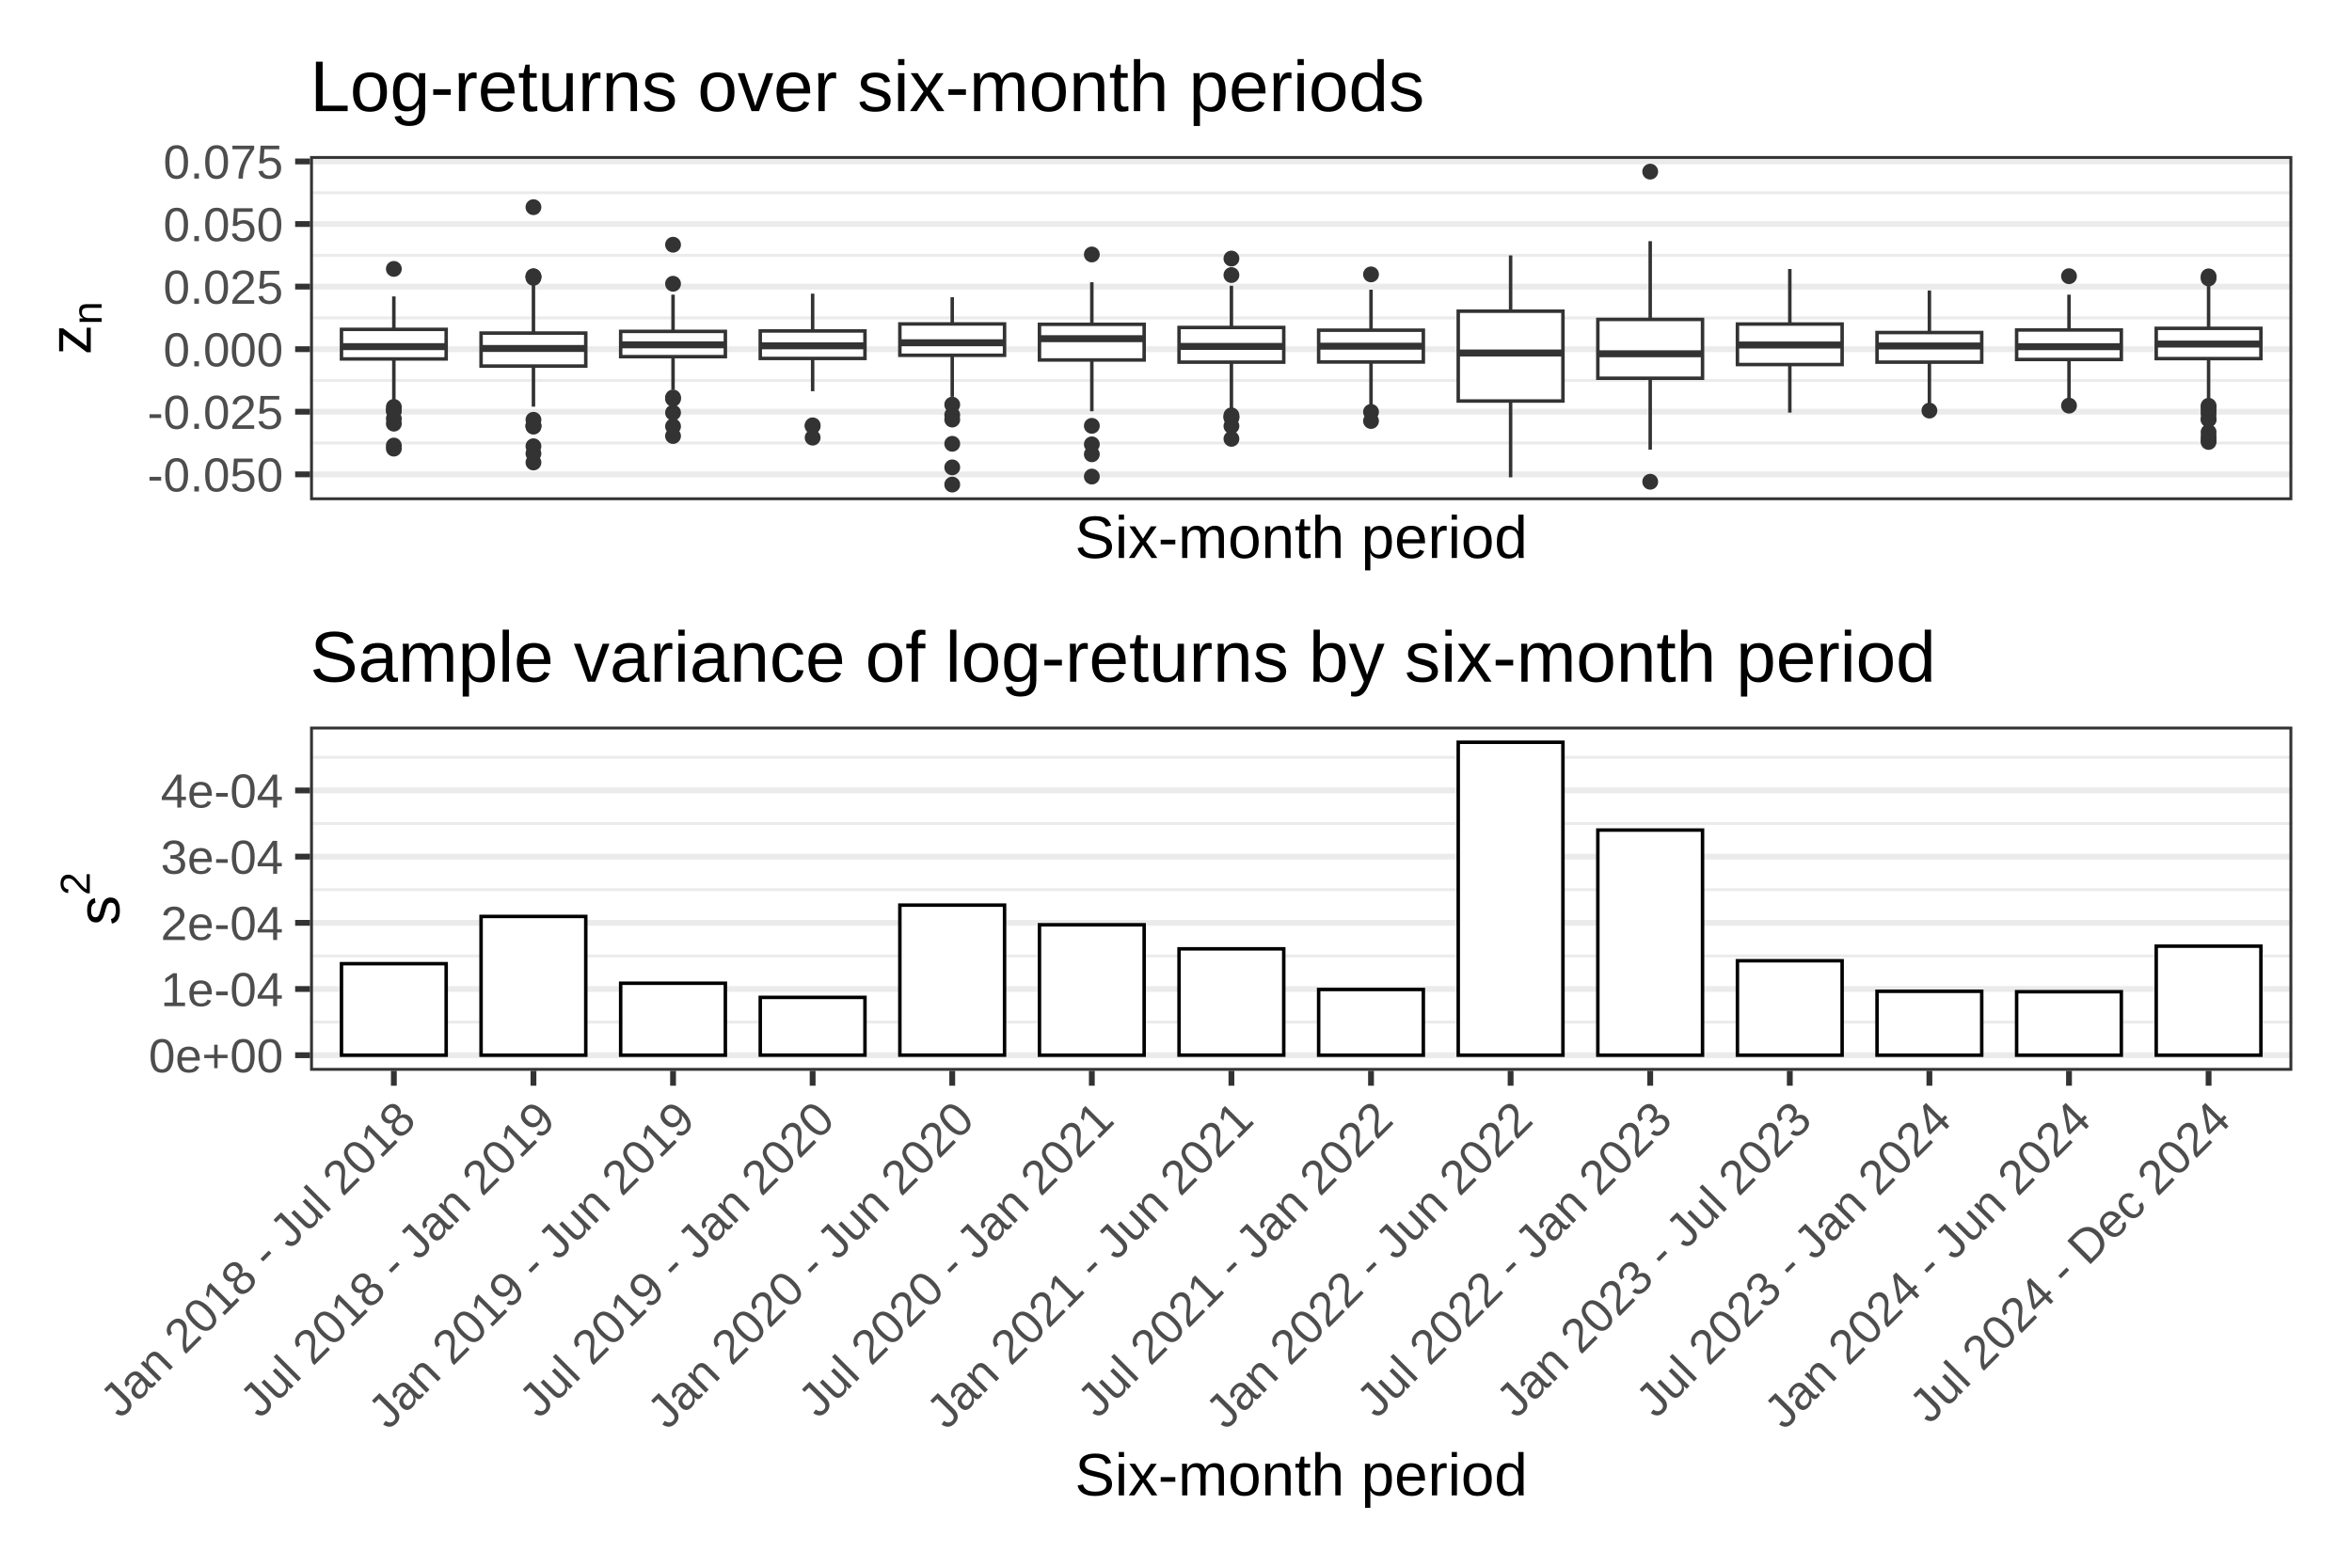
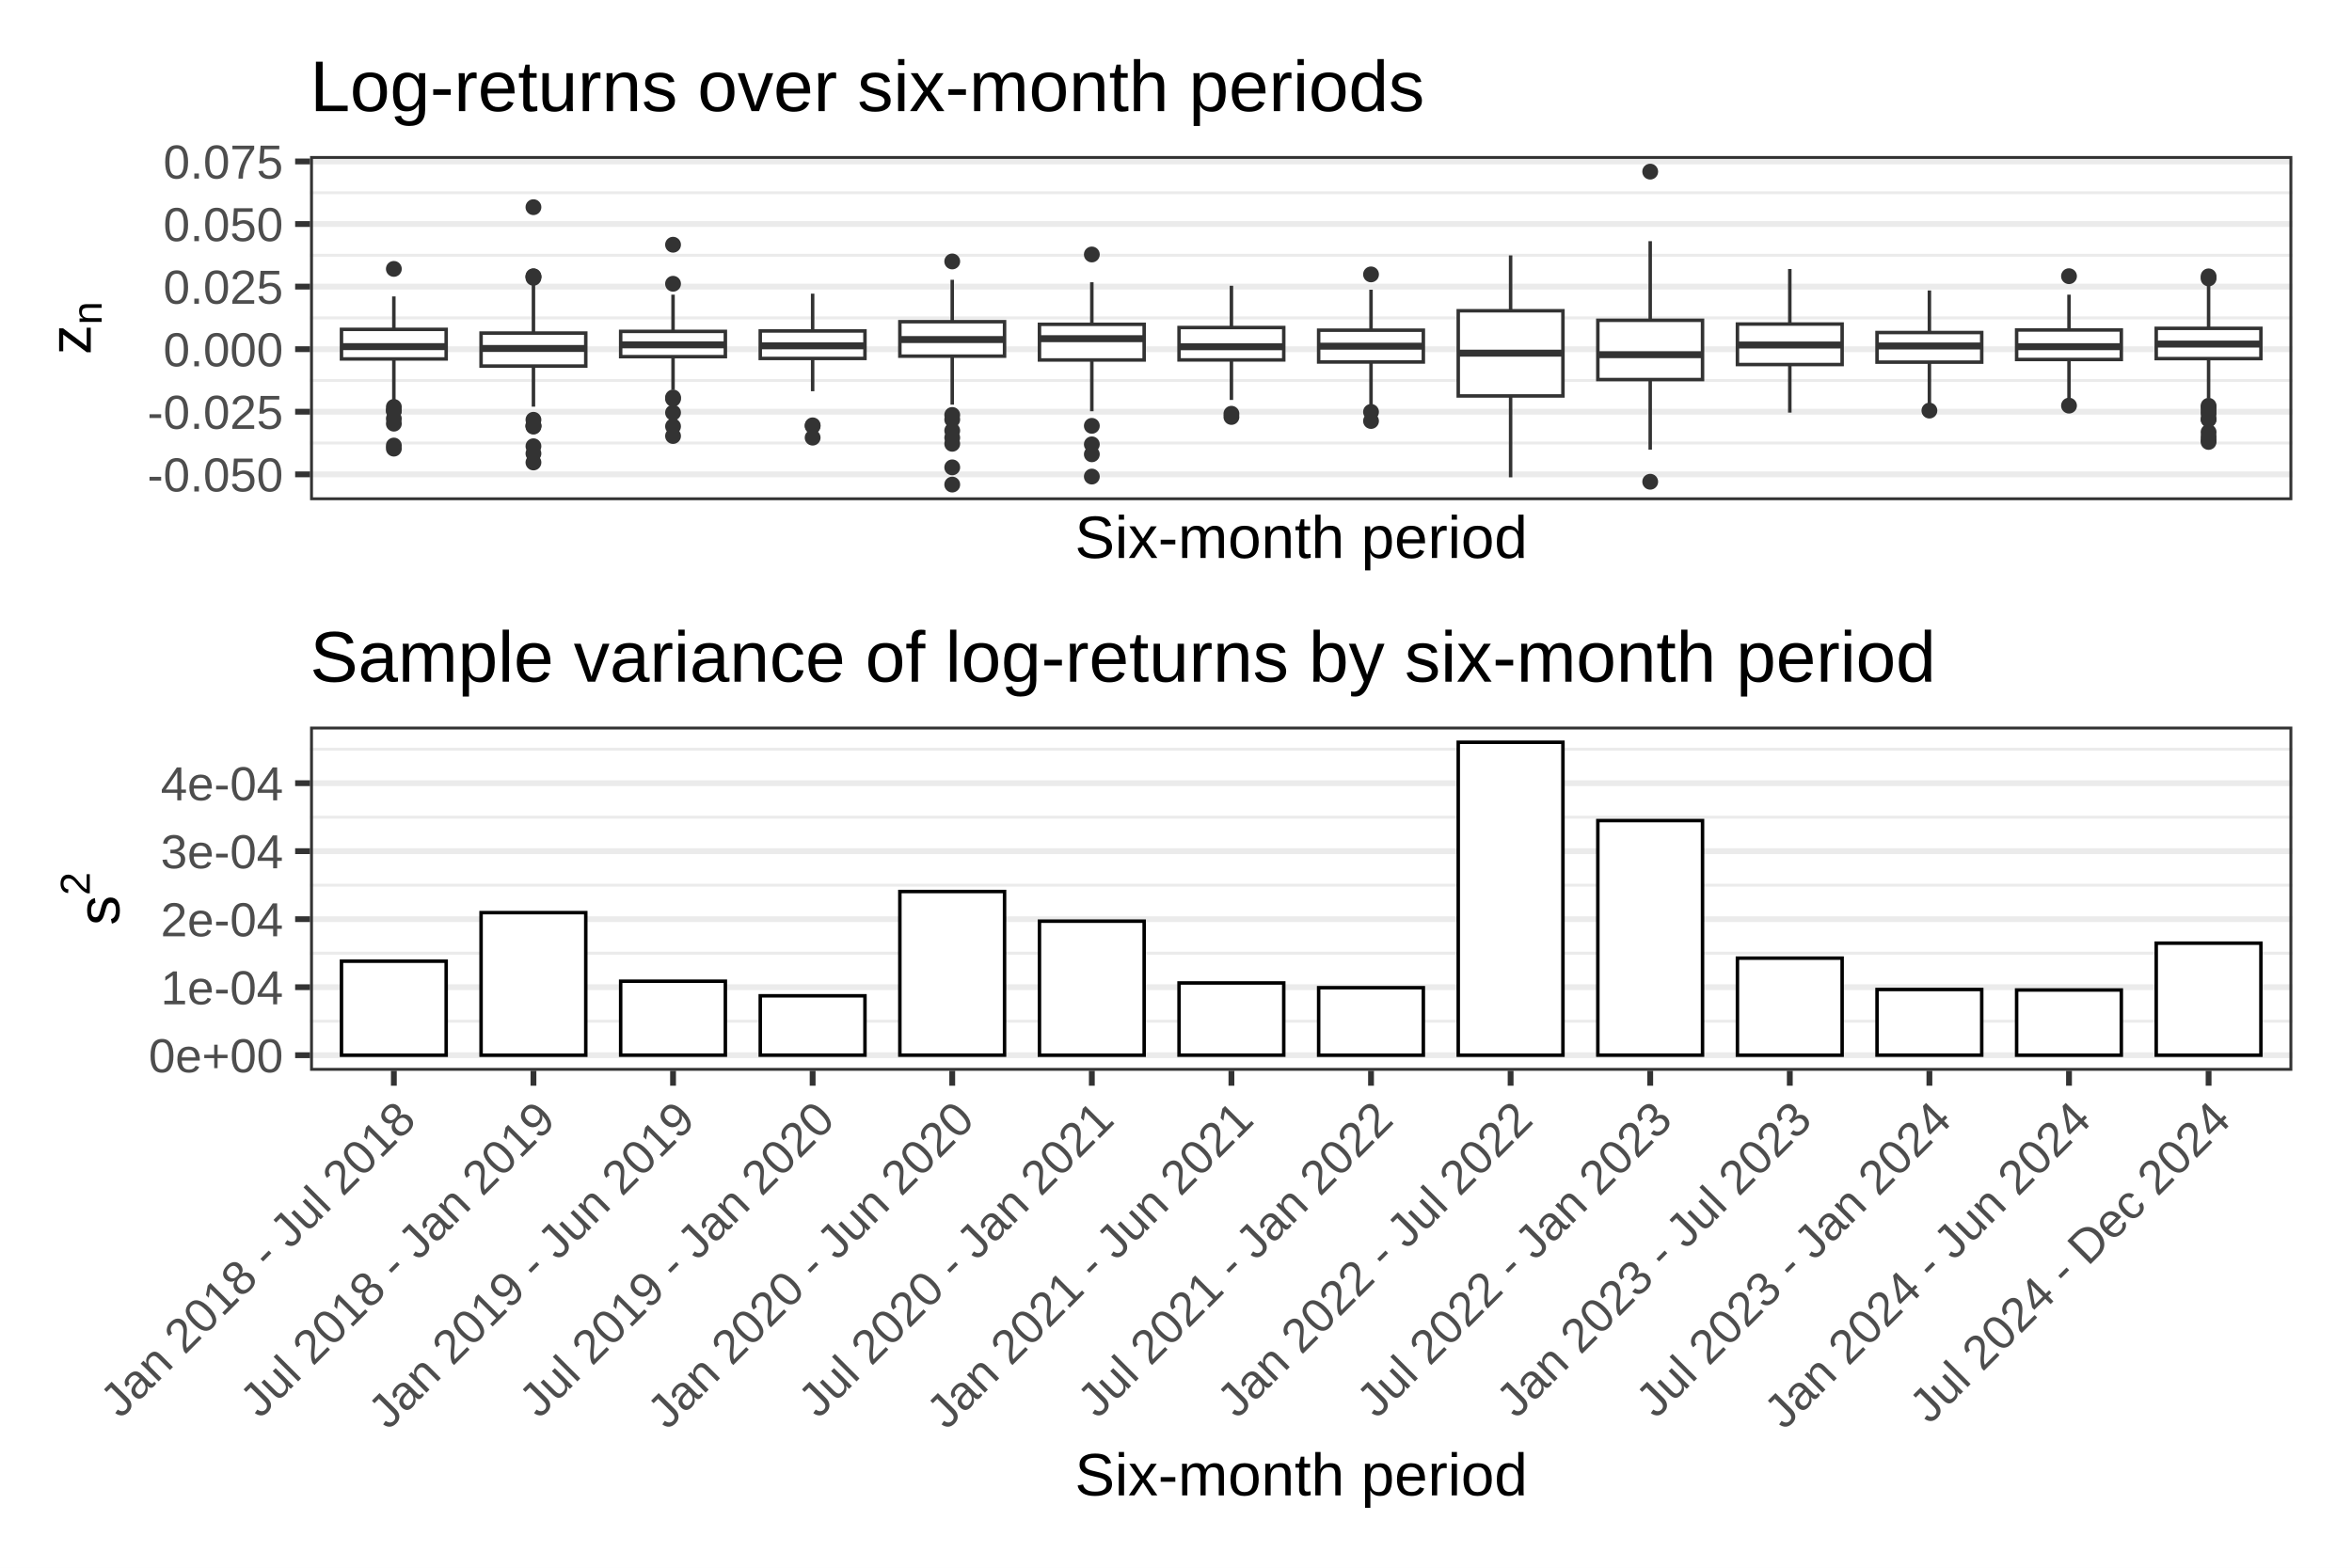
<svg xmlns="http://www.w3.org/2000/svg" width="432.00pt" height="288.00pt" viewBox="0 0 432.00 288.00">
  <g class="svglite">
    <defs>
      <style type="text/css">
    .svglite line, .svglite polyline, .svglite polygon, .svglite path, .svglite rect, .svglite circle {
      fill: none;
      stroke: #000000;
      stroke-linecap: round;
      stroke-linejoin: round;
      stroke-miterlimit: 10.00;
    }
    .svglite text {
      white-space: pre;
    }
    .svglite g.glyphgroup path {
      fill: inherit;
      stroke: none;
    }
  </style>
    </defs>
    <rect width="100%" height="100%" style="stroke: none; fill: #FFFFFF;" />
    <defs>
      <clipPath id="cpMC4wMHw0MzIuMDB8MC4wMHwyODguMDA=">
        <rect x="0.00" y="0.00" width="432.00" height="288.00" />
      </clipPath>
    </defs>
    <g clip-path="url(#cpMC4wMHw0MzIuMDB8MC4wMHwyODguMDA=)">
      <rect x="0" y="0.00" width="432.00" height="288.00" style="stroke-width: 1.07; stroke: #FFFFFF; fill: #FFFFFF;" />
    </g>
    <defs>
      <clipPath id="cpNTYuOTV8NDIxLjA0fDI4LjY2fDE5Ni43Mg==">
        <rect x="56.95" y="28.66" width="364.09" height="168.06" />
      </clipPath>
    </defs>
    <g clip-path="url(#cpNTYuOTV8NDIxLjA0fDI4LjY2fDE5Ni43Mg==)">
</g>
    <g clip-path="url(#cpMC4wMHw0MzIuMDB8MC4wMHwyODguMDA=)">
</g>
    <defs>
      <clipPath id="cpNS40OHw0MjYuNTJ8NS40OHwxMTAuMzE=">
        <rect x="5.48" y="5.48" width="421.04" height="104.83" />
      </clipPath>
    </defs>
    <g clip-path="url(#cpNS40OHw0MjYuNTJ8NS40OHwxMTAuMzE=)">
      <rect x="5.48" y="5.48" width="421.04" height="104.83" style="stroke-width: 1.07; stroke: #FFFFFF; fill: #FFFFFF;" />
    </g>
    <g clip-path="url(#cpMC4wMHw0MzIuMDB8MC4wMHwyODguMDA=)">
</g>
    <defs>
      <clipPath id="cpNS40OHw0MjYuNTJ8MTEwLjMxfDI4Mi41Mg==">
        <rect x="5.48" y="110.31" width="421.04" height="172.21" />
      </clipPath>
    </defs>
    <g clip-path="url(#cpNS40OHw0MjYuNTJ8MTEwLjMxfDI4Mi41Mg==)">
      <rect x="5.48" y="110.31" width="421.04" height="172.21" style="stroke-width: 1.07; stroke: #FFFFFF; fill: #FFFFFF;" />
    </g>
    <g clip-path="url(#cpMC4wMHw0MzIuMDB8MC4wMHwyODguMDA=)">
</g>
    <defs>
      <clipPath id="cpNTYuOTV8NDIxLjA0fDI4LjY2fDkxLjg5">
        <rect x="56.95" y="28.66" width="364.09" height="63.24" />
      </clipPath>
    </defs>
    <g clip-path="url(#cpNTYuOTV8NDIxLjA0fDI4LjY2fDkxLjg5)">
      <rect x="56.95" y="28.66" width="364.09" height="63.24" style="stroke-width: 1.07; stroke: none; fill: #FFFFFF;" />
      <polyline points="56.95,81.39 421.04,81.39 " style="stroke-width: 0.53; stroke: #EBEBEB; stroke-linecap: butt;" />
      <polyline points="56.95,69.89 421.04,69.89 " style="stroke-width: 0.53; stroke: #EBEBEB; stroke-linecap: butt;" />
      <polyline points="56.95,58.40 421.04,58.40 " style="stroke-width: 0.53; stroke: #EBEBEB; stroke-linecap: butt;" />
      <polyline points="56.95,46.90 421.04,46.90 " style="stroke-width: 0.53; stroke: #EBEBEB; stroke-linecap: butt;" />
      <polyline points="56.95,35.41 421.04,35.41 " style="stroke-width: 0.53; stroke: #EBEBEB; stroke-linecap: butt;" />
      <polyline points="56.95,87.14 421.04,87.14 " style="stroke-width: 1.07; stroke: #EBEBEB; stroke-linecap: butt;" />
      <polyline points="56.95,75.64 421.04,75.64 " style="stroke-width: 1.07; stroke: #EBEBEB; stroke-linecap: butt;" />
      <polyline points="56.95,64.15 421.04,64.15 " style="stroke-width: 1.07; stroke: #EBEBEB; stroke-linecap: butt;" />
      <polyline points="56.95,52.65 421.04,52.65 " style="stroke-width: 1.07; stroke: #EBEBEB; stroke-linecap: butt;" />
      <polyline points="56.95,41.15 421.04,41.15 " style="stroke-width: 1.07; stroke: #EBEBEB; stroke-linecap: butt;" />
      <polyline points="56.95,29.66 421.04,29.66 " style="stroke-width: 1.07; stroke: #EBEBEB; stroke-linecap: butt;" />
      <circle cx="72.34" cy="81.85" r="1.10" style="stroke-width: 0.71; stroke: #333333; fill: #333333;" />
      <circle cx="72.34" cy="82.42" r="1.10" style="stroke-width: 0.71; stroke: #333333; fill: #333333;" />
      <circle cx="72.34" cy="75.47" r="1.10" style="stroke-width: 0.71; stroke: #333333; fill: #333333;" />
      <circle cx="72.34" cy="75.45" r="1.10" style="stroke-width: 0.71; stroke: #333333; fill: #333333;" />
      <circle cx="72.34" cy="49.40" r="1.10" style="stroke-width: 0.71; stroke: #333333; fill: #333333;" />
      <circle cx="72.34" cy="77.83" r="1.10" style="stroke-width: 0.71; stroke: #333333; fill: #333333;" />
      <circle cx="72.34" cy="76.91" r="1.10" style="stroke-width: 0.71; stroke: #333333; fill: #333333;" />
      <circle cx="72.34" cy="74.76" r="1.10" style="stroke-width: 0.71; stroke: #333333; fill: #333333;" />
      <line x1="72.34" y1="60.51" x2="72.34" y2="54.46" style="stroke-width: 0.64; stroke: #333333; stroke-linecap: butt;" />
      <line x1="72.34" y1="65.94" x2="72.34" y2="73.86" style="stroke-width: 0.64; stroke: #333333; stroke-linecap: butt;" />
      <polygon points="62.72,60.51 62.72,65.94 81.95,65.94 81.95,60.51 62.72,60.51 " style="stroke-width: 0.64; stroke: #333333; stroke-linecap: butt; stroke-linejoin: miter; fill: #FFFFFF;" />
      <line x1="62.72" y1="63.68" x2="81.95" y2="63.68" style="stroke-width: 1.28; stroke: #333333; stroke-linecap: butt; stroke-linejoin: miter;" />
      <circle cx="97.98" cy="83.32" r="1.10" style="stroke-width: 0.71; stroke: #333333; fill: #333333;" />
      <circle cx="97.98" cy="51.04" r="1.10" style="stroke-width: 0.71; stroke: #333333; fill: #333333;" />
      <circle cx="97.98" cy="84.96" r="1.10" style="stroke-width: 0.71; stroke: #333333; fill: #333333;" />
      <circle cx="97.98" cy="50.76" r="1.10" style="stroke-width: 0.71; stroke: #333333; fill: #333333;" />
      <circle cx="97.98" cy="77.12" r="1.10" style="stroke-width: 0.71; stroke: #333333; fill: #333333;" />
      <circle cx="97.98" cy="78.28" r="1.10" style="stroke-width: 0.71; stroke: #333333; fill: #333333;" />
      <circle cx="97.98" cy="50.78" r="1.10" style="stroke-width: 0.71; stroke: #333333; fill: #333333;" />
      <circle cx="97.98" cy="81.98" r="1.10" style="stroke-width: 0.71; stroke: #333333; fill: #333333;" />
      <circle cx="97.98" cy="78.37" r="1.10" style="stroke-width: 0.71; stroke: #333333; fill: #333333;" />
      <circle cx="97.98" cy="78.12" r="1.10" style="stroke-width: 0.71; stroke: #333333; fill: #333333;" />
      <circle cx="97.98" cy="38.06" r="1.10" style="stroke-width: 0.71; stroke: #333333; fill: #333333;" />
      <line x1="97.98" y1="61.19" x2="97.98" y2="52.16" style="stroke-width: 0.64; stroke: #333333; stroke-linecap: butt;" />
      <line x1="97.98" y1="67.25" x2="97.98" y2="74.71" style="stroke-width: 0.64; stroke: #333333; stroke-linecap: butt;" />
      <polygon points="88.36,61.19 88.36,67.25 107.59,67.25 107.59,61.19 88.36,61.19 " style="stroke-width: 0.64; stroke: #333333; stroke-linecap: butt; stroke-linejoin: miter; fill: #FFFFFF;" />
      <line x1="88.36" y1="64.02" x2="107.59" y2="64.02" style="stroke-width: 1.28; stroke: #333333; stroke-linecap: butt; stroke-linejoin: miter;" />
      <circle cx="123.62" cy="78.33" r="1.10" style="stroke-width: 0.71; stroke: #333333; fill: #333333;" />
      <circle cx="123.62" cy="44.96" r="1.10" style="stroke-width: 0.71; stroke: #333333; fill: #333333;" />
      <circle cx="123.62" cy="73.02" r="1.10" style="stroke-width: 0.71; stroke: #333333; fill: #333333;" />
      <circle cx="123.62" cy="75.81" r="1.10" style="stroke-width: 0.71; stroke: #333333; fill: #333333;" />
      <circle cx="123.62" cy="73.27" r="1.10" style="stroke-width: 0.71; stroke: #333333; fill: #333333;" />
      <circle cx="123.62" cy="80.10" r="1.10" style="stroke-width: 0.71; stroke: #333333; fill: #333333;" />
      <circle cx="123.62" cy="52.13" r="1.10" style="stroke-width: 0.71; stroke: #333333; fill: #333333;" />
      <line x1="123.62" y1="60.88" x2="123.62" y2="54.13" style="stroke-width: 0.64; stroke: #333333; stroke-linecap: butt;" />
      <line x1="123.62" y1="65.52" x2="123.62" y2="71.62" style="stroke-width: 0.64; stroke: #333333; stroke-linecap: butt;" />
      <polygon points="114.00,60.88 114.00,65.52 133.23,65.52 133.23,60.88 114.00,60.88 " style="stroke-width: 0.64; stroke: #333333; stroke-linecap: butt; stroke-linejoin: miter; fill: #FFFFFF;" />
      <line x1="114.00" y1="63.35" x2="133.23" y2="63.35" style="stroke-width: 1.28; stroke: #333333; stroke-linecap: butt; stroke-linejoin: miter;" />
      <circle cx="149.26" cy="80.40" r="1.10" style="stroke-width: 0.71; stroke: #333333; fill: #333333;" />
      <circle cx="149.26" cy="78.27" r="1.10" style="stroke-width: 0.71; stroke: #333333; fill: #333333;" />
      <circle cx="149.26" cy="78.14" r="1.10" style="stroke-width: 0.71; stroke: #333333; fill: #333333;" />
      <line x1="149.26" y1="60.80" x2="149.26" y2="53.95" style="stroke-width: 0.64; stroke: #333333; stroke-linecap: butt;" />
      <line x1="149.26" y1="65.85" x2="149.26" y2="71.87" style="stroke-width: 0.64; stroke: #333333; stroke-linecap: butt;" />
      <polygon points="139.64,60.80 139.64,65.85 158.87,65.85 158.87,60.80 139.64,60.80 " style="stroke-width: 0.64; stroke: #333333; stroke-linecap: butt; stroke-linejoin: miter; fill: #FFFFFF;" />
      <line x1="139.64" y1="63.53" x2="158.87" y2="63.53" style="stroke-width: 1.28; stroke: #333333; stroke-linecap: butt; stroke-linejoin: miter;" />
      <circle cx="174.90" cy="81.53" r="1.10" style="stroke-width: 0.71; stroke: #333333; fill: #333333;" />
      <circle cx="174.90" cy="77.08" r="1.10" style="stroke-width: 0.71; stroke: #333333; fill: #333333;" />
      <circle cx="174.90" cy="85.86" r="1.10" style="stroke-width: 0.71; stroke: #333333; fill: #333333;" />
+       <circle cx="174.90" cy="80.41" r="1.10" style="stroke-width: 0.71; stroke: #333333; fill: #333333;" />
+       <circle cx="174.90" cy="48.03" r="1.10" style="stroke-width: 0.71; stroke: #333333; fill: #333333;" />
+       <circle cx="174.90" cy="79.11" r="1.10" style="stroke-width: 0.71; stroke: #333333; fill: #333333;" />
      <circle cx="174.90" cy="89.02" r="1.10" style="stroke-width: 0.71; stroke: #333333; fill: #333333;" />
-       <circle cx="174.90" cy="74.34" r="1.10" style="stroke-width: 0.71; stroke: #333333; fill: #333333;" />
      <circle cx="174.90" cy="76.23" r="1.10" style="stroke-width: 0.71; stroke: #333333; fill: #333333;" />
-       <line x1="174.90" y1="59.51" x2="174.90" y2="54.60" style="stroke-width: 0.64; stroke: #333333; stroke-linecap: butt;" />
-       <line x1="174.90" y1="65.27" x2="174.90" y2="72.90" style="stroke-width: 0.64; stroke: #333333; stroke-linecap: butt;" />
-       <polygon points="165.28,59.51 165.28,65.27 184.51,65.27 184.51,59.51 165.28,59.51 " style="stroke-width: 0.64; stroke: #333333; stroke-linecap: butt; stroke-linejoin: miter; fill: #FFFFFF;" />
-       <line x1="165.28" y1="62.97" x2="184.51" y2="62.97" style="stroke-width: 1.28; stroke: #333333; stroke-linecap: butt; stroke-linejoin: miter;" />
+       <line x1="174.90" y1="59.10" x2="174.90" y2="51.40" style="stroke-width: 0.64; stroke: #333333; stroke-linecap: butt;" />
+       <line x1="174.90" y1="65.43" x2="174.90" y2="74.34" style="stroke-width: 0.64; stroke: #333333; stroke-linecap: butt;" />
+       <polygon points="165.28,59.10 165.28,65.43 184.51,65.43 184.51,59.10 165.28,59.10 " style="stroke-width: 0.64; stroke: #333333; stroke-linecap: butt; stroke-linejoin: miter; fill: #FFFFFF;" />
+       <line x1="165.28" y1="62.38" x2="184.51" y2="62.38" style="stroke-width: 1.28; stroke: #333333; stroke-linecap: butt; stroke-linejoin: miter;" />
      <circle cx="200.54" cy="87.55" r="1.10" style="stroke-width: 0.71; stroke: #333333; fill: #333333;" />
      <circle cx="200.54" cy="83.46" r="1.10" style="stroke-width: 0.71; stroke: #333333; fill: #333333;" />
      <circle cx="200.54" cy="78.23" r="1.10" style="stroke-width: 0.71; stroke: #333333; fill: #333333;" />
      <circle cx="200.54" cy="81.63" r="1.10" style="stroke-width: 0.71; stroke: #333333; fill: #333333;" />
      <circle cx="200.54" cy="46.75" r="1.10" style="stroke-width: 0.71; stroke: #333333; fill: #333333;" />
      <line x1="200.54" y1="59.58" x2="200.54" y2="51.85" style="stroke-width: 0.64; stroke: #333333; stroke-linecap: butt;" />
      <line x1="200.54" y1="66.13" x2="200.54" y2="75.55" style="stroke-width: 0.64; stroke: #333333; stroke-linecap: butt;" />
      <polygon points="190.92,59.58 190.92,66.13 210.15,66.13 210.15,59.58 190.92,59.58 " style="stroke-width: 0.64; stroke: #333333; stroke-linecap: butt; stroke-linejoin: miter; fill: #FFFFFF;" />
      <line x1="190.92" y1="62.22" x2="210.15" y2="62.22" style="stroke-width: 1.28; stroke: #333333; stroke-linecap: butt; stroke-linejoin: miter;" />
-       <circle cx="226.18" cy="76.30" r="1.10" style="stroke-width: 0.71; stroke: #333333; fill: #333333;" />
-       <circle cx="226.18" cy="80.62" r="1.10" style="stroke-width: 0.71; stroke: #333333; fill: #333333;" />
-       <circle cx="226.18" cy="50.53" r="1.10" style="stroke-width: 0.71; stroke: #333333; fill: #333333;" />
-       <circle cx="226.18" cy="76.74" r="1.10" style="stroke-width: 0.71; stroke: #333333; fill: #333333;" />
-       <circle cx="226.18" cy="47.50" r="1.10" style="stroke-width: 0.71; stroke: #333333; fill: #333333;" />
-       <circle cx="226.18" cy="78.27" r="1.10" style="stroke-width: 0.71; stroke: #333333; fill: #333333;" />
+       <circle cx="226.18" cy="76.01" r="1.10" style="stroke-width: 0.71; stroke: #333333; fill: #333333;" />
      <circle cx="226.18" cy="76.60" r="1.10" style="stroke-width: 0.71; stroke: #333333; fill: #333333;" />
-       <line x1="226.18" y1="60.16" x2="226.18" y2="52.50" style="stroke-width: 0.64; stroke: #333333; stroke-linecap: butt;" />
-       <line x1="226.18" y1="66.53" x2="226.18" y2="76.01" style="stroke-width: 0.64; stroke: #333333; stroke-linecap: butt;" />
-       <polygon points="216.56,60.16 216.56,66.53 235.79,66.53 235.79,60.16 216.56,60.16 " style="stroke-width: 0.64; stroke: #333333; stroke-linecap: butt; stroke-linejoin: miter; fill: #FFFFFF;" />
-       <line x1="216.56" y1="63.64" x2="235.79" y2="63.64" style="stroke-width: 1.28; stroke: #333333; stroke-linecap: butt; stroke-linejoin: miter;" />
+       <line x1="226.18" y1="60.17" x2="226.18" y2="52.50" style="stroke-width: 0.64; stroke: #333333; stroke-linecap: butt;" />
+       <line x1="226.18" y1="66.12" x2="226.18" y2="73.48" style="stroke-width: 0.64; stroke: #333333; stroke-linecap: butt;" />
+       <polygon points="216.56,60.17 216.56,66.12 235.79,66.12 235.79,60.17 216.56,60.17 " style="stroke-width: 0.64; stroke: #333333; stroke-linecap: butt; stroke-linejoin: miter; fill: #FFFFFF;" />
+       <line x1="216.56" y1="63.70" x2="235.79" y2="63.70" style="stroke-width: 1.28; stroke: #333333; stroke-linecap: butt; stroke-linejoin: miter;" />
      <circle cx="251.82" cy="77.34" r="1.10" style="stroke-width: 0.71; stroke: #333333; fill: #333333;" />
      <circle cx="251.82" cy="50.41" r="1.10" style="stroke-width: 0.71; stroke: #333333; fill: #333333;" />
      <circle cx="251.82" cy="75.67" r="1.10" style="stroke-width: 0.71; stroke: #333333; fill: #333333;" />
      <line x1="251.82" y1="60.66" x2="251.82" y2="53.22" style="stroke-width: 0.64; stroke: #333333; stroke-linecap: butt;" />
      <line x1="251.82" y1="66.50" x2="251.82" y2="74.52" style="stroke-width: 0.64; stroke: #333333; stroke-linecap: butt;" />
      <polygon points="242.20,60.66 242.20,66.50 261.43,66.50 261.43,60.66 242.20,60.66 " style="stroke-width: 0.64; stroke: #333333; stroke-linecap: butt; stroke-linejoin: miter; fill: #FFFFFF;" />
      <line x1="242.20" y1="63.60" x2="261.43" y2="63.60" style="stroke-width: 1.28; stroke: #333333; stroke-linecap: butt; stroke-linejoin: miter;" />
-       <line x1="277.46" y1="57.17" x2="277.46" y2="46.92" style="stroke-width: 0.64; stroke: #333333; stroke-linecap: butt;" />
-       <line x1="277.46" y1="73.67" x2="277.46" y2="87.69" style="stroke-width: 0.64; stroke: #333333; stroke-linecap: butt;" />
-       <polygon points="267.84,57.17 267.84,73.67 287.07,73.67 287.07,57.17 267.84,57.17 " style="stroke-width: 0.64; stroke: #333333; stroke-linecap: butt; stroke-linejoin: miter; fill: #FFFFFF;" />
-       <line x1="267.84" y1="64.85" x2="287.07" y2="64.85" style="stroke-width: 1.28; stroke: #333333; stroke-linecap: butt; stroke-linejoin: miter;" />
+       <line x1="277.46" y1="57.09" x2="277.46" y2="46.92" style="stroke-width: 0.64; stroke: #333333; stroke-linecap: butt;" />
+       <line x1="277.46" y1="72.74" x2="277.46" y2="87.69" style="stroke-width: 0.64; stroke: #333333; stroke-linecap: butt;" />
+       <polygon points="267.84,57.09 267.84,72.74 287.07,72.74 287.07,57.09 267.84,57.09 " style="stroke-width: 0.64; stroke: #333333; stroke-linecap: butt; stroke-linejoin: miter; fill: #FFFFFF;" />
+       <line x1="267.84" y1="64.88" x2="287.07" y2="64.88" style="stroke-width: 1.28; stroke: #333333; stroke-linecap: butt; stroke-linejoin: miter;" />
      <circle cx="303.10" cy="88.50" r="1.10" style="stroke-width: 0.71; stroke: #333333; fill: #333333;" />
      <circle cx="303.10" cy="31.53" r="1.10" style="stroke-width: 0.71; stroke: #333333; fill: #333333;" />
-       <line x1="303.10" y1="58.68" x2="303.10" y2="44.31" style="stroke-width: 0.64; stroke: #333333; stroke-linecap: butt;" />
-       <line x1="303.10" y1="69.49" x2="303.10" y2="82.61" style="stroke-width: 0.64; stroke: #333333; stroke-linecap: butt;" />
-       <polygon points="293.48,58.68 293.48,69.49 312.71,69.49 312.71,58.68 293.48,58.68 " style="stroke-width: 0.64; stroke: #333333; stroke-linecap: butt; stroke-linejoin: miter; fill: #FFFFFF;" />
-       <line x1="293.48" y1="64.99" x2="312.71" y2="64.99" style="stroke-width: 1.28; stroke: #333333; stroke-linecap: butt; stroke-linejoin: miter;" />
+       <line x1="303.10" y1="58.84" x2="303.10" y2="44.31" style="stroke-width: 0.64; stroke: #333333; stroke-linecap: butt;" />
+       <line x1="303.10" y1="69.73" x2="303.10" y2="82.61" style="stroke-width: 0.64; stroke: #333333; stroke-linecap: butt;" />
+       <polygon points="293.48,58.84 293.48,69.73 312.71,69.73 312.71,58.84 293.48,58.84 " style="stroke-width: 0.64; stroke: #333333; stroke-linecap: butt; stroke-linejoin: miter; fill: #FFFFFF;" />
+       <line x1="293.48" y1="65.16" x2="312.71" y2="65.16" style="stroke-width: 1.28; stroke: #333333; stroke-linecap: butt; stroke-linejoin: miter;" />
      <line x1="328.74" y1="59.53" x2="328.74" y2="49.42" style="stroke-width: 0.64; stroke: #333333; stroke-linecap: butt;" />
      <line x1="328.74" y1="66.97" x2="328.74" y2="75.80" style="stroke-width: 0.64; stroke: #333333; stroke-linecap: butt;" />
      <polygon points="319.12,59.53 319.12,66.97 338.35,66.97 338.35,59.53 319.12,59.53 " style="stroke-width: 0.64; stroke: #333333; stroke-linecap: butt; stroke-linejoin: miter; fill: #FFFFFF;" />
      <line x1="319.12" y1="63.38" x2="338.35" y2="63.38" style="stroke-width: 1.28; stroke: #333333; stroke-linecap: butt; stroke-linejoin: miter;" />
      <circle cx="354.38" cy="75.43" r="1.10" style="stroke-width: 0.71; stroke: #333333; fill: #333333;" />
      <line x1="354.38" y1="61.09" x2="354.38" y2="53.36" style="stroke-width: 0.64; stroke: #333333; stroke-linecap: butt;" />
      <line x1="354.38" y1="66.53" x2="354.38" y2="74.25" style="stroke-width: 0.64; stroke: #333333; stroke-linecap: butt;" />
      <polygon points="344.76,61.09 344.76,66.53 363.99,66.53 363.99,61.09 344.76,61.09 " style="stroke-width: 0.64; stroke: #333333; stroke-linecap: butt; stroke-linejoin: miter; fill: #FFFFFF;" />
      <line x1="344.76" y1="63.56" x2="363.99" y2="63.56" style="stroke-width: 1.28; stroke: #333333; stroke-linecap: butt; stroke-linejoin: miter;" />
      <circle cx="380.02" cy="74.52" r="1.10" style="stroke-width: 0.71; stroke: #333333; fill: #333333;" />
      <circle cx="380.02" cy="50.74" r="1.10" style="stroke-width: 0.71; stroke: #333333; fill: #333333;" />
      <line x1="380.02" y1="60.62" x2="380.02" y2="54.13" style="stroke-width: 0.64; stroke: #333333; stroke-linecap: butt;" />
      <line x1="380.02" y1="66.04" x2="380.02" y2="73.66" style="stroke-width: 0.64; stroke: #333333; stroke-linecap: butt;" />
      <polygon points="370.40,60.62 370.40,66.04 389.63,66.04 389.63,60.62 370.40,60.62 " style="stroke-width: 0.64; stroke: #333333; stroke-linecap: butt; stroke-linejoin: miter; fill: #FFFFFF;" />
      <line x1="370.40" y1="63.69" x2="389.63" y2="63.69" style="stroke-width: 1.28; stroke: #333333; stroke-linecap: butt; stroke-linejoin: miter;" />
      <circle cx="405.66" cy="77.06" r="1.10" style="stroke-width: 0.71; stroke: #333333; fill: #333333;" />
      <circle cx="405.66" cy="81.19" r="1.10" style="stroke-width: 0.71; stroke: #333333; fill: #333333;" />
      <circle cx="405.66" cy="74.86" r="1.10" style="stroke-width: 0.71; stroke: #333333; fill: #333333;" />
      <circle cx="405.66" cy="75.46" r="1.10" style="stroke-width: 0.71; stroke: #333333; fill: #333333;" />
      <circle cx="405.66" cy="80.21" r="1.10" style="stroke-width: 0.71; stroke: #333333; fill: #333333;" />
      <circle cx="405.66" cy="51.15" r="1.10" style="stroke-width: 0.71; stroke: #333333; fill: #333333;" />
      <circle cx="405.66" cy="79.38" r="1.10" style="stroke-width: 0.71; stroke: #333333; fill: #333333;" />
      <circle cx="405.66" cy="76.03" r="1.10" style="stroke-width: 0.71; stroke: #333333; fill: #333333;" />
      <circle cx="405.66" cy="77.00" r="1.10" style="stroke-width: 0.71; stroke: #333333; fill: #333333;" />
      <circle cx="405.66" cy="50.77" r="1.10" style="stroke-width: 0.71; stroke: #333333; fill: #333333;" />
      <circle cx="405.66" cy="74.55" r="1.10" style="stroke-width: 0.71; stroke: #333333; fill: #333333;" />
      <circle cx="405.66" cy="80.83" r="1.10" style="stroke-width: 0.71; stroke: #333333; fill: #333333;" />
      <line x1="405.66" y1="60.32" x2="405.66" y2="52.18" style="stroke-width: 0.64; stroke: #333333; stroke-linecap: butt;" />
      <line x1="405.66" y1="65.88" x2="405.66" y2="73.21" style="stroke-width: 0.64; stroke: #333333; stroke-linecap: butt;" />
      <polygon points="396.04,60.32 396.04,65.88 415.27,65.88 415.27,60.32 396.04,60.32 " style="stroke-width: 0.64; stroke: #333333; stroke-linecap: butt; stroke-linejoin: miter; fill: #FFFFFF;" />
      <line x1="396.04" y1="63.21" x2="415.27" y2="63.21" style="stroke-width: 1.28; stroke: #333333; stroke-linecap: butt; stroke-linejoin: miter;" />
      <rect x="56.95" y="28.66" width="364.09" height="63.24" style="stroke-width: 1.07; stroke: #333333;" />
    </g>
    <g clip-path="url(#cpMC4wMHw0MzIuMDB8MC4wMHwyODguMDA=)">
      <text x="52.02" y="90.29" text-anchor="end" style="font-size: 8.80px;fill: #4D4D4D; font-family: &quot;Arial&quot;;" textLength="24.92px" lengthAdjust="spacingAndGlyphs">-0.050</text>
      <text x="52.02" y="78.79" text-anchor="end" style="font-size: 8.80px;fill: #4D4D4D; font-family: &quot;Arial&quot;;" textLength="24.92px" lengthAdjust="spacingAndGlyphs">-0.025</text>
      <text x="52.02" y="67.30" text-anchor="end" style="font-size: 8.80px;fill: #4D4D4D; font-family: &quot;Arial&quot;;" textLength="22.00px" lengthAdjust="spacingAndGlyphs">0.000</text>
      <text x="52.02" y="55.80" text-anchor="end" style="font-size: 8.80px;fill: #4D4D4D; font-family: &quot;Arial&quot;;" textLength="22.00px" lengthAdjust="spacingAndGlyphs">0.025</text>
      <text x="52.02" y="44.30" text-anchor="end" style="font-size: 8.80px;fill: #4D4D4D; font-family: &quot;Arial&quot;;" textLength="22.00px" lengthAdjust="spacingAndGlyphs">0.050</text>
      <text x="52.02" y="32.81" text-anchor="end" style="font-size: 8.80px;fill: #4D4D4D; font-family: &quot;Arial&quot;;" textLength="22.00px" lengthAdjust="spacingAndGlyphs">0.075</text>
      <polyline points="54.21,87.14 56.95,87.14 " style="stroke-width: 1.07; stroke: #333333; stroke-linecap: butt;" />
      <polyline points="54.21,75.64 56.95,75.64 " style="stroke-width: 1.07; stroke: #333333; stroke-linecap: butt;" />
      <polyline points="54.21,64.15 56.95,64.15 " style="stroke-width: 1.07; stroke: #333333; stroke-linecap: butt;" />
      <polyline points="54.21,52.65 56.95,52.65 " style="stroke-width: 1.07; stroke: #333333; stroke-linecap: butt;" />
      <polyline points="54.21,41.15 56.95,41.15 " style="stroke-width: 1.07; stroke: #333333; stroke-linecap: butt;" />
      <polyline points="54.21,29.66 56.95,29.66 " style="stroke-width: 1.07; stroke: #333333; stroke-linecap: butt;" />
      <text x="239.00" y="102.51" text-anchor="middle" style="font-size: 11.00px; font-family: &quot;Arial&quot;;" textLength="83.19px" lengthAdjust="spacingAndGlyphs">Six-month period</text>
      <text transform="translate(16.67,65.16) rotate(-90)" style="font-size: 11.00px; font-family: &quot;Arial&quot;;" textLength="5.50px" lengthAdjust="spacingAndGlyphs">z</text>
      <text transform="translate(18.67,59.66) rotate(-90)" style="font-size: 7.70px; font-family: &quot;Arial&quot;;" textLength="4.28px" lengthAdjust="spacingAndGlyphs">n</text>
      <text x="56.95" y="20.41" style="font-size: 13.20px; font-family: &quot;Arial&quot;;" textLength="204.38px" lengthAdjust="spacingAndGlyphs">Log-returns over six-month periods</text>
    </g>
    <defs>
      <clipPath id="cpNTYuOTV8NDIxLjA0fDEzMy40OHwxOTYuNzI=">
        <rect x="56.95" y="133.48" width="364.09" height="63.24" />
      </clipPath>
    </defs>
    <g clip-path="url(#cpNTYuOTV8NDIxLjA0fDEzMy40OHwxOTYuNzI=)">
      <rect x="56.95" y="133.48" width="364.09" height="63.24" style="stroke-width: 1.07; stroke: none; fill: #FFFFFF;" />
-       <polyline points="56.95,187.77 421.04,187.77 " style="stroke-width: 0.53; stroke: #EBEBEB; stroke-linecap: butt;" />
-       <polyline points="56.95,175.61 421.04,175.61 " style="stroke-width: 0.53; stroke: #EBEBEB; stroke-linecap: butt;" />
-       <polyline points="56.95,163.45 421.04,163.45 " style="stroke-width: 0.53; stroke: #EBEBEB; stroke-linecap: butt;" />
-       <polyline points="56.95,151.29 421.04,151.29 " style="stroke-width: 0.53; stroke: #EBEBEB; stroke-linecap: butt;" />
-       <polyline points="56.95,139.13 421.04,139.13 " style="stroke-width: 0.53; stroke: #EBEBEB; stroke-linecap: butt;" />
+       <polyline points="56.95,187.60 421.04,187.60 " style="stroke-width: 0.53; stroke: #EBEBEB; stroke-linecap: butt;" />
+       <polyline points="56.95,175.11 421.04,175.11 " style="stroke-width: 0.53; stroke: #EBEBEB; stroke-linecap: butt;" />
+       <polyline points="56.95,162.62 421.04,162.62 " style="stroke-width: 0.53; stroke: #EBEBEB; stroke-linecap: butt;" />
+       <polyline points="56.95,150.13 421.04,150.13 " style="stroke-width: 0.53; stroke: #EBEBEB; stroke-linecap: butt;" />
+       <polyline points="56.95,137.63 421.04,137.63 " style="stroke-width: 0.53; stroke: #EBEBEB; stroke-linecap: butt;" />
      <polyline points="56.95,193.85 421.04,193.85 " style="stroke-width: 1.07; stroke: #EBEBEB; stroke-linecap: butt;" />
-       <polyline points="56.95,181.69 421.04,181.69 " style="stroke-width: 1.07; stroke: #EBEBEB; stroke-linecap: butt;" />
-       <polyline points="56.95,169.53 421.04,169.53 " style="stroke-width: 1.07; stroke: #EBEBEB; stroke-linecap: butt;" />
-       <polyline points="56.95,157.37 421.04,157.37 " style="stroke-width: 1.07; stroke: #EBEBEB; stroke-linecap: butt;" />
-       <polyline points="56.95,145.21 421.04,145.21 " style="stroke-width: 1.07; stroke: #EBEBEB; stroke-linecap: butt;" />
-       <rect x="62.72" y="177.04" width="19.23" height="16.81" style="stroke-width: 0.64; stroke-linecap: butt; stroke-linejoin: miter; fill: #FFFFFF;" />
-       <rect x="88.36" y="168.36" width="19.23" height="25.49" style="stroke-width: 0.64; stroke-linecap: butt; stroke-linejoin: miter; fill: #FFFFFF;" />
-       <rect x="114.00" y="180.63" width="19.23" height="13.22" style="stroke-width: 0.64; stroke-linecap: butt; stroke-linejoin: miter; fill: #FFFFFF;" />
-       <rect x="139.64" y="183.23" width="19.23" height="10.61" style="stroke-width: 0.64; stroke-linecap: butt; stroke-linejoin: miter; fill: #FFFFFF;" />
-       <rect x="165.28" y="166.28" width="19.23" height="27.56" style="stroke-width: 0.64; stroke-linecap: butt; stroke-linejoin: miter; fill: #FFFFFF;" />
-       <rect x="190.92" y="169.89" width="19.23" height="23.96" style="stroke-width: 0.64; stroke-linecap: butt; stroke-linejoin: miter; fill: #FFFFFF;" />
-       <rect x="216.56" y="174.31" width="19.23" height="19.53" style="stroke-width: 0.64; stroke-linecap: butt; stroke-linejoin: miter; fill: #FFFFFF;" />
-       <rect x="242.20" y="181.78" width="19.23" height="12.07" style="stroke-width: 0.64; stroke-linecap: butt; stroke-linejoin: miter; fill: #FFFFFF;" />
+       <polyline points="56.95,181.36 421.04,181.36 " style="stroke-width: 1.07; stroke: #EBEBEB; stroke-linecap: butt;" />
+       <polyline points="56.95,168.86 421.04,168.86 " style="stroke-width: 1.07; stroke: #EBEBEB; stroke-linecap: butt;" />
+       <polyline points="56.95,156.37 421.04,156.37 " style="stroke-width: 1.07; stroke: #EBEBEB; stroke-linecap: butt;" />
+       <polyline points="56.95,143.88 421.04,143.88 " style="stroke-width: 1.07; stroke: #EBEBEB; stroke-linecap: butt;" />
+       <rect x="62.72" y="176.58" width="19.23" height="17.27" style="stroke-width: 0.64; stroke-linecap: butt; stroke-linejoin: miter; fill: #FFFFFF;" />
+       <rect x="88.36" y="167.66" width="19.23" height="26.19" style="stroke-width: 0.64; stroke-linecap: butt; stroke-linejoin: miter; fill: #FFFFFF;" />
+       <rect x="114.00" y="180.26" width="19.23" height="13.58" style="stroke-width: 0.64; stroke-linecap: butt; stroke-linejoin: miter; fill: #FFFFFF;" />
+       <rect x="139.64" y="182.94" width="19.23" height="10.90" style="stroke-width: 0.64; stroke-linecap: butt; stroke-linejoin: miter; fill: #FFFFFF;" />
+       <rect x="165.28" y="163.78" width="19.23" height="30.06" style="stroke-width: 0.64; stroke-linecap: butt; stroke-linejoin: miter; fill: #FFFFFF;" />
+       <rect x="190.92" y="169.23" width="19.23" height="24.62" style="stroke-width: 0.64; stroke-linecap: butt; stroke-linejoin: miter; fill: #FFFFFF;" />
+       <rect x="216.56" y="180.58" width="19.23" height="13.26" style="stroke-width: 0.64; stroke-linecap: butt; stroke-linejoin: miter; fill: #FFFFFF;" />
+       <rect x="242.20" y="181.45" width="19.23" height="12.40" style="stroke-width: 0.64; stroke-linecap: butt; stroke-linejoin: miter; fill: #FFFFFF;" />
      <rect x="267.84" y="136.36" width="19.23" height="57.49" style="stroke-width: 0.64; stroke-linecap: butt; stroke-linejoin: miter; fill: #FFFFFF;" />
-       <rect x="293.48" y="152.49" width="19.23" height="41.36" style="stroke-width: 0.64; stroke-linecap: butt; stroke-linejoin: miter; fill: #FFFFFF;" />
-       <rect x="319.12" y="176.50" width="19.23" height="17.35" style="stroke-width: 0.64; stroke-linecap: butt; stroke-linejoin: miter; fill: #FFFFFF;" />
-       <rect x="344.76" y="182.11" width="19.23" height="11.74" style="stroke-width: 0.64; stroke-linecap: butt; stroke-linejoin: miter; fill: #FFFFFF;" />
-       <rect x="370.40" y="182.19" width="19.23" height="11.66" style="stroke-width: 0.64; stroke-linecap: butt; stroke-linejoin: miter; fill: #FFFFFF;" />
-       <rect x="396.04" y="173.82" width="19.23" height="20.03" style="stroke-width: 0.64; stroke-linecap: butt; stroke-linejoin: miter; fill: #FFFFFF;" />
+       <rect x="293.48" y="150.75" width="19.23" height="43.09" style="stroke-width: 0.64; stroke-linecap: butt; stroke-linejoin: miter; fill: #FFFFFF;" />
+       <rect x="319.12" y="176.02" width="19.23" height="17.83" style="stroke-width: 0.64; stroke-linecap: butt; stroke-linejoin: miter; fill: #FFFFFF;" />
+       <rect x="344.76" y="181.78" width="19.23" height="12.06" style="stroke-width: 0.64; stroke-linecap: butt; stroke-linejoin: miter; fill: #FFFFFF;" />
+       <rect x="370.40" y="181.87" width="19.23" height="11.98" style="stroke-width: 0.64; stroke-linecap: butt; stroke-linejoin: miter; fill: #FFFFFF;" />
+       <rect x="396.04" y="173.27" width="19.23" height="20.58" style="stroke-width: 0.64; stroke-linecap: butt; stroke-linejoin: miter; fill: #FFFFFF;" />
      <rect x="56.95" y="133.48" width="364.09" height="63.24" style="stroke-width: 1.07; stroke: #333333;" />
    </g>
    <g clip-path="url(#cpMC4wMHw0MzIuMDB8MC4wMHwyODguMDA=)">
      <text x="52.02" y="197.00" text-anchor="end" style="font-size: 8.80px;fill: #4D4D4D; font-family: &quot;Arial&quot;;" textLength="24.70px" lengthAdjust="spacingAndGlyphs">0e+00</text>
-       <text x="52.02" y="184.84" text-anchor="end" style="font-size: 8.80px;fill: #4D4D4D; font-family: &quot;Arial&quot;;" textLength="22.48px" lengthAdjust="spacingAndGlyphs">1e-04</text>
-       <text x="52.02" y="172.68" text-anchor="end" style="font-size: 8.80px;fill: #4D4D4D; font-family: &quot;Arial&quot;;" textLength="22.48px" lengthAdjust="spacingAndGlyphs">2e-04</text>
-       <text x="52.02" y="160.52" text-anchor="end" style="font-size: 8.80px;fill: #4D4D4D; font-family: &quot;Arial&quot;;" textLength="22.48px" lengthAdjust="spacingAndGlyphs">3e-04</text>
-       <text x="52.02" y="148.36" text-anchor="end" style="font-size: 8.80px;fill: #4D4D4D; font-family: &quot;Arial&quot;;" textLength="22.48px" lengthAdjust="spacingAndGlyphs">4e-04</text>
+       <text x="52.02" y="184.51" text-anchor="end" style="font-size: 8.80px;fill: #4D4D4D; font-family: &quot;Arial&quot;;" textLength="22.48px" lengthAdjust="spacingAndGlyphs">1e-04</text>
+       <text x="52.02" y="172.01" text-anchor="end" style="font-size: 8.80px;fill: #4D4D4D; font-family: &quot;Arial&quot;;" textLength="22.48px" lengthAdjust="spacingAndGlyphs">2e-04</text>
+       <text x="52.02" y="159.52" text-anchor="end" style="font-size: 8.80px;fill: #4D4D4D; font-family: &quot;Arial&quot;;" textLength="22.48px" lengthAdjust="spacingAndGlyphs">3e-04</text>
+       <text x="52.02" y="147.03" text-anchor="end" style="font-size: 8.80px;fill: #4D4D4D; font-family: &quot;Arial&quot;;" textLength="22.48px" lengthAdjust="spacingAndGlyphs">4e-04</text>
      <polyline points="54.21,193.85 56.95,193.85 " style="stroke-width: 1.07; stroke: #333333; stroke-linecap: butt;" />
-       <polyline points="54.21,181.69 56.95,181.69 " style="stroke-width: 1.07; stroke: #333333; stroke-linecap: butt;" />
-       <polyline points="54.21,169.53 56.95,169.53 " style="stroke-width: 1.07; stroke: #333333; stroke-linecap: butt;" />
-       <polyline points="54.21,157.37 56.95,157.37 " style="stroke-width: 1.07; stroke: #333333; stroke-linecap: butt;" />
-       <polyline points="54.21,145.21 56.95,145.21 " style="stroke-width: 1.07; stroke: #333333; stroke-linecap: butt;" />
+       <polyline points="54.21,181.36 56.95,181.36 " style="stroke-width: 1.07; stroke: #333333; stroke-linecap: butt;" />
+       <polyline points="54.21,168.86 56.95,168.86 " style="stroke-width: 1.07; stroke: #333333; stroke-linecap: butt;" />
+       <polyline points="54.21,156.37 56.95,156.37 " style="stroke-width: 1.07; stroke: #333333; stroke-linecap: butt;" />
+       <polyline points="54.21,143.88 56.95,143.88 " style="stroke-width: 1.07; stroke: #333333; stroke-linecap: butt;" />
      <polyline points="72.34,199.46 72.34,196.72 " style="stroke-width: 1.07; stroke: #333333; stroke-linecap: butt;" />
      <polyline points="97.98,199.46 97.98,196.72 " style="stroke-width: 1.07; stroke: #333333; stroke-linecap: butt;" />
      <polyline points="123.62,199.46 123.62,196.72 " style="stroke-width: 1.07; stroke: #333333; stroke-linecap: butt;" />
      <polyline points="149.26,199.46 149.26,196.72 " style="stroke-width: 1.07; stroke: #333333; stroke-linecap: butt;" />
      <polyline points="174.90,199.46 174.90,196.72 " style="stroke-width: 1.07; stroke: #333333; stroke-linecap: butt;" />
      <polyline points="200.54,199.46 200.54,196.72 " style="stroke-width: 1.07; stroke: #333333; stroke-linecap: butt;" />
      <polyline points="226.18,199.46 226.18,196.72 " style="stroke-width: 1.07; stroke: #333333; stroke-linecap: butt;" />
      <polyline points="251.82,199.46 251.82,196.72 " style="stroke-width: 1.07; stroke: #333333; stroke-linecap: butt;" />
      <polyline points="277.46,199.46 277.46,196.72 " style="stroke-width: 1.07; stroke: #333333; stroke-linecap: butt;" />
      <polyline points="303.10,199.46 303.10,196.72 " style="stroke-width: 1.07; stroke: #333333; stroke-linecap: butt;" />
      <polyline points="328.74,199.46 328.74,196.72 " style="stroke-width: 1.07; stroke: #333333; stroke-linecap: butt;" />
      <polyline points="354.38,199.46 354.38,196.72 " style="stroke-width: 1.07; stroke: #333333; stroke-linecap: butt;" />
      <polyline points="380.02,199.46 380.02,196.72 " style="stroke-width: 1.07; stroke: #333333; stroke-linecap: butt;" />
      <polyline points="405.66,199.46 405.66,196.72 " style="stroke-width: 1.07; stroke: #333333; stroke-linecap: butt;" />
      <text transform="translate(76.79,206.11) rotate(-45)" text-anchor="end" style="font-size: 8.80px;fill: #4D4D4D; font-family: &quot;Arial&quot;;" textLength="77.23px" lengthAdjust="spacingAndGlyphs">Jan 2018 - Jul 2018</text>
      <text transform="translate(102.43,206.11) rotate(-45)" text-anchor="end" style="font-size: 8.80px;fill: #4D4D4D; font-family: &quot;Arial&quot;;" textLength="77.23px" lengthAdjust="spacingAndGlyphs">Jul 2018 - Jan 2019</text>
      <text transform="translate(128.07,206.11) rotate(-45)" text-anchor="end" style="font-size: 8.80px;fill: #4D4D4D; font-family: &quot;Arial&quot;;" textLength="80.17px" lengthAdjust="spacingAndGlyphs">Jan 2019 - Jun 2019</text>
      <text transform="translate(153.71,206.11) rotate(-45)" text-anchor="end" style="font-size: 8.80px;fill: #4D4D4D; font-family: &quot;Arial&quot;;" textLength="77.23px" lengthAdjust="spacingAndGlyphs">Jul 2019 - Jan 2020</text>
      <text transform="translate(179.35,206.11) rotate(-45)" text-anchor="end" style="font-size: 8.80px;fill: #4D4D4D; font-family: &quot;Arial&quot;;" textLength="80.17px" lengthAdjust="spacingAndGlyphs">Jan 2020 - Jun 2020</text>
      <text transform="translate(204.99,206.11) rotate(-45)" text-anchor="end" style="font-size: 8.80px;fill: #4D4D4D; font-family: &quot;Arial&quot;;" textLength="77.23px" lengthAdjust="spacingAndGlyphs">Jul 2020 - Jan 2021</text>
      <text transform="translate(230.63,206.11) rotate(-45)" text-anchor="end" style="font-size: 8.80px;fill: #4D4D4D; font-family: &quot;Arial&quot;;" textLength="80.17px" lengthAdjust="spacingAndGlyphs">Jan 2021 - Jun 2021</text>
      <text transform="translate(256.27,206.11) rotate(-45)" text-anchor="end" style="font-size: 8.80px;fill: #4D4D4D; font-family: &quot;Arial&quot;;" textLength="77.23px" lengthAdjust="spacingAndGlyphs">Jul 2021 - Jan 2022</text>
-       <text transform="translate(281.91,206.11) rotate(-45)" text-anchor="end" style="font-size: 8.80px;fill: #4D4D4D; font-family: &quot;Arial&quot;;" textLength="80.17px" lengthAdjust="spacingAndGlyphs">Jan 2022 - Jun 2022</text>
+       <text transform="translate(281.91,206.11) rotate(-45)" text-anchor="end" style="font-size: 8.80px;fill: #4D4D4D; font-family: &quot;Arial&quot;;" textLength="77.23px" lengthAdjust="spacingAndGlyphs">Jan 2022 - Jul 2022</text>
      <text transform="translate(307.55,206.11) rotate(-45)" text-anchor="end" style="font-size: 8.80px;fill: #4D4D4D; font-family: &quot;Arial&quot;;" textLength="77.23px" lengthAdjust="spacingAndGlyphs">Jul 2022 - Jan 2023</text>
      <text transform="translate(333.19,206.11) rotate(-45)" text-anchor="end" style="font-size: 8.80px;fill: #4D4D4D; font-family: &quot;Arial&quot;;" textLength="77.23px" lengthAdjust="spacingAndGlyphs">Jan 2023 - Jul 2023</text>
      <text transform="translate(358.83,206.11) rotate(-45)" text-anchor="end" style="font-size: 8.80px;fill: #4D4D4D; font-family: &quot;Arial&quot;;" textLength="77.23px" lengthAdjust="spacingAndGlyphs">Jul 2023 - Jan 2024</text>
      <text transform="translate(384.47,206.11) rotate(-45)" text-anchor="end" style="font-size: 8.80px;fill: #4D4D4D; font-family: &quot;Arial&quot;;" textLength="80.17px" lengthAdjust="spacingAndGlyphs">Jan 2024 - Jun 2024</text>
      <text transform="translate(410.11,206.11) rotate(-45)" text-anchor="end" style="font-size: 8.80px;fill: #4D4D4D; font-family: &quot;Arial&quot;;" textLength="78.70px" lengthAdjust="spacingAndGlyphs">Jul 2024 - Dec 2024</text>
      <text x="239.00" y="274.72" text-anchor="middle" style="font-size: 11.00px; font-family: &quot;Arial&quot;;" textLength="83.19px" lengthAdjust="spacingAndGlyphs">Six-month period</text>
      <text transform="translate(21.91,169.99) rotate(-90)" style="font-size: 11.00px; font-family: &quot;Arial&quot;;" textLength="5.50px" lengthAdjust="spacingAndGlyphs">s</text>
      <text transform="translate(16.49,164.49) rotate(-90)" style="font-size: 7.70px; font-family: &quot;Arial&quot;;" textLength="4.28px" lengthAdjust="spacingAndGlyphs">2</text>
      <text x="56.95" y="125.23" style="font-size: 13.20px; font-family: &quot;Arial&quot;;" textLength="298.16px" lengthAdjust="spacingAndGlyphs">Sample variance of log-returns by six-month period</text>
    </g>
  </g>
</svg>
